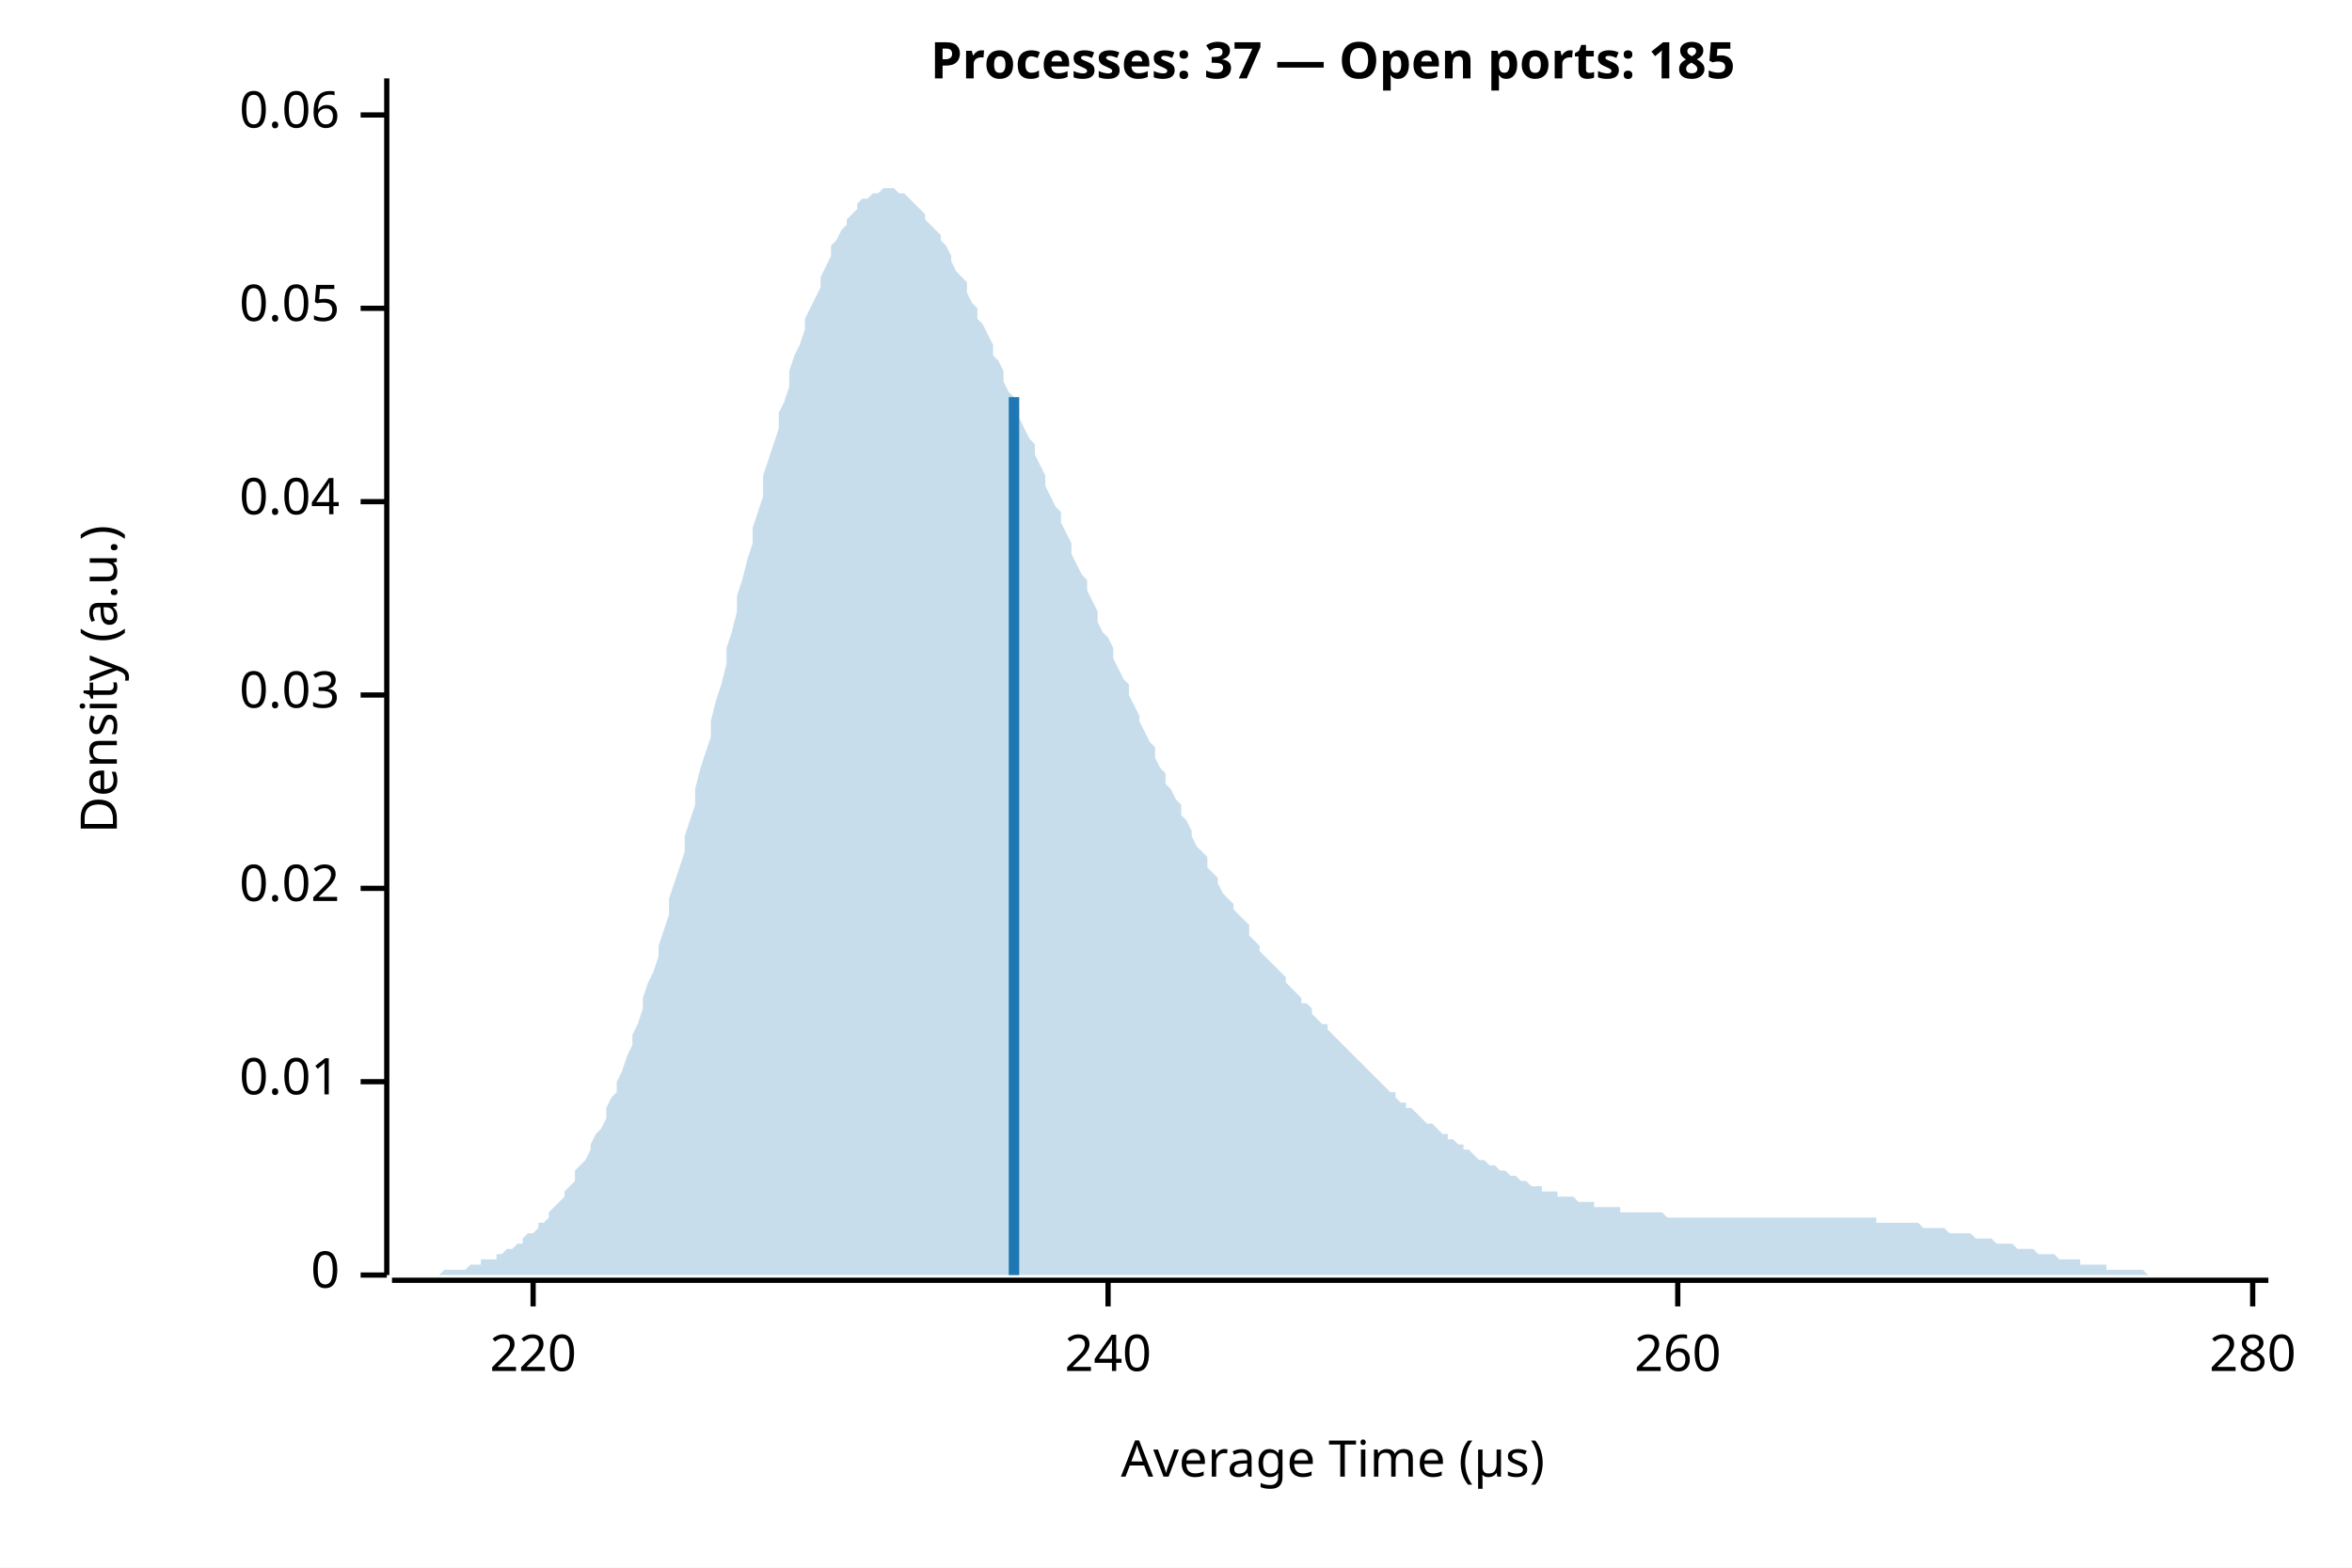
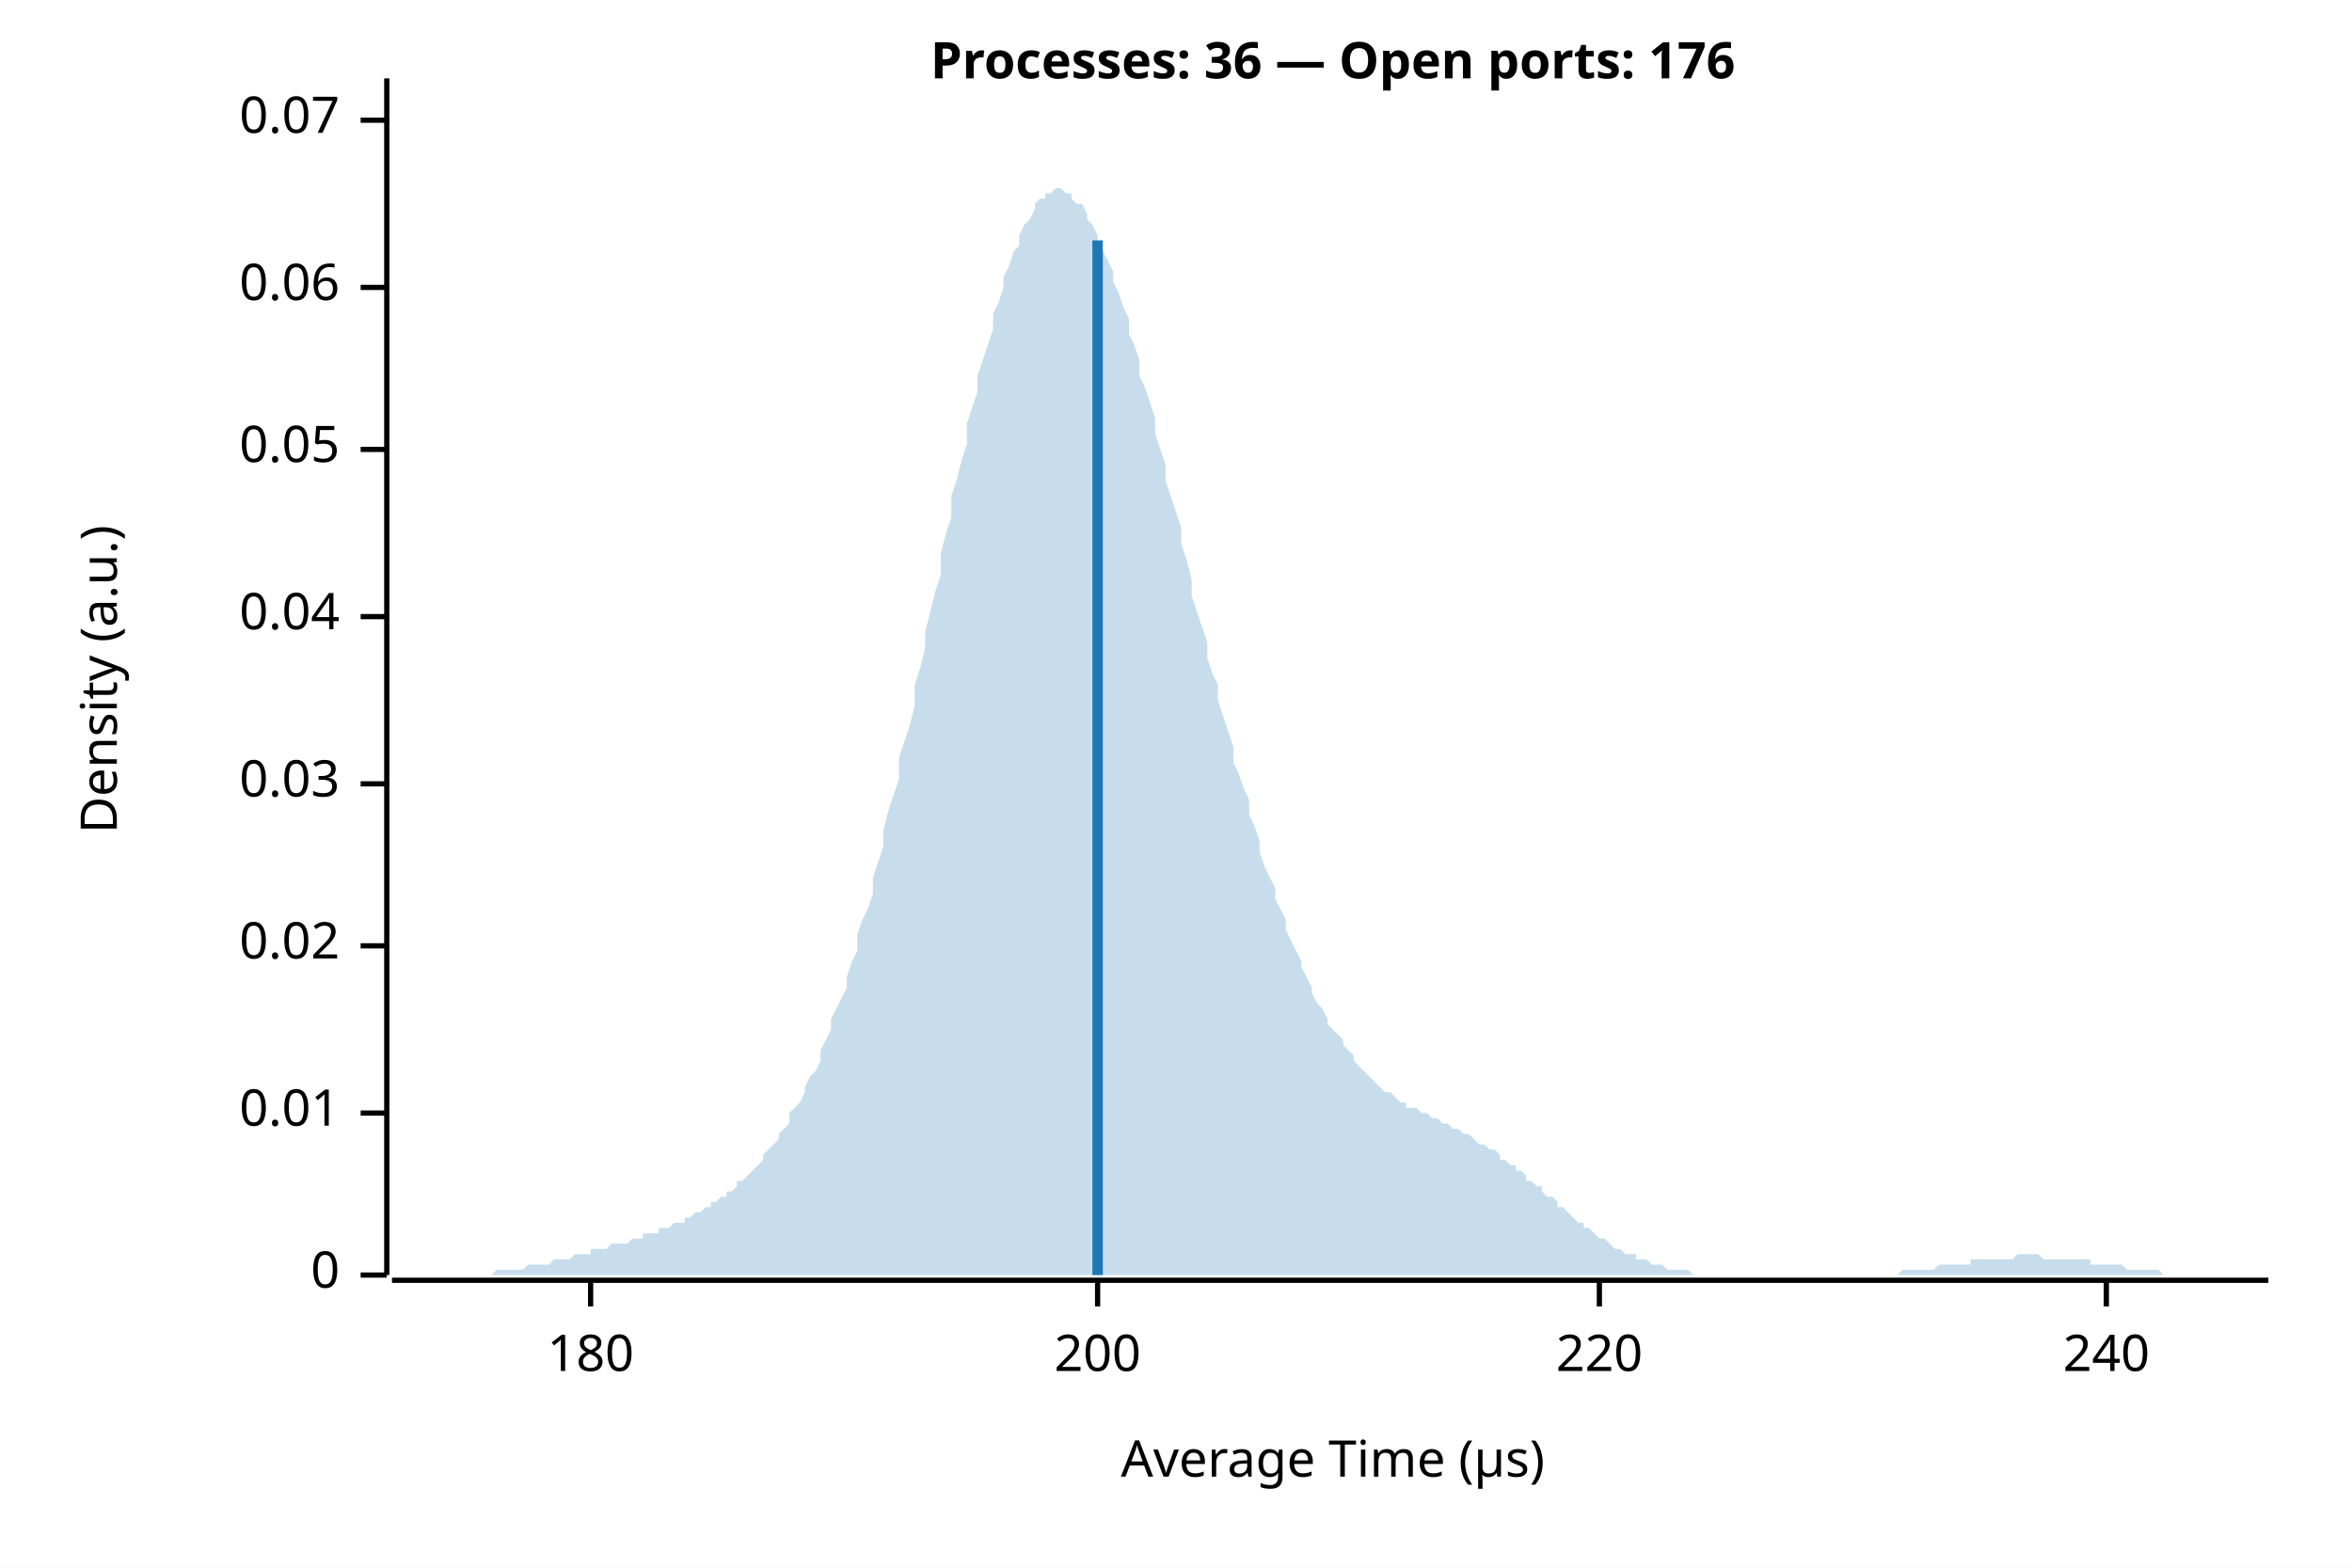
<svg xmlns="http://www.w3.org/2000/svg" width="450" height="300" viewBox="0 0 450 300">
  <rect width="100%" height="100%" fill="white" />
-   <text x="255" y="15" font-weight="bold" text-anchor="middle" font-family="sans-serif" font-size="9.677" opacity="1" fill="#000000">Processes: 37 — Open ports: 185</text>
+   <text x="255" y="15" font-weight="bold" text-anchor="middle" font-family="sans-serif" font-size="9.677" opacity="1" fill="#000000">Processes: 36 — Open ports: 176</text>
  <text x="15" y="130" dy="0.76em" text-anchor="middle" font-family="sans-serif" font-size="9.677" opacity="1" fill="#000000" transform="rotate(270, 15, 130)">
Density (a.u.)
</text>
  <text x="255" y="285" dy="-0.5ex" text-anchor="middle" font-family="sans-serif" font-size="9.677" opacity="1" fill="#000000">
Average Time (µs)
</text>
  <polyline fill="none" opacity="1" stroke="#000000" stroke-width="1" points="74,15 74,244 " />
  <text x="65" y="244" dy="0.5ex" text-anchor="end" font-family="sans-serif" font-size="9.677" opacity="1" fill="#000000">
0
</text>
  <polyline fill="none" opacity="1" stroke="#000000" stroke-width="1" points="69,244 74,244 " />
-   <text x="65" y="207" dy="0.5ex" text-anchor="end" font-family="sans-serif" font-size="9.677" opacity="1" fill="#000000">
+   <text x="65" y="213" dy="0.5ex" text-anchor="end" font-family="sans-serif" font-size="9.677" opacity="1" fill="#000000">
0.01
</text>
-   <polyline fill="none" opacity="1" stroke="#000000" stroke-width="1" points="69,207 74,207 " />
-   <text x="65" y="170" dy="0.5ex" text-anchor="end" font-family="sans-serif" font-size="9.677" opacity="1" fill="#000000">
+   <polyline fill="none" opacity="1" stroke="#000000" stroke-width="1" points="69,213 74,213 " />
+   <text x="65" y="181" dy="0.5ex" text-anchor="end" font-family="sans-serif" font-size="9.677" opacity="1" fill="#000000">
0.02
</text>
-   <polyline fill="none" opacity="1" stroke="#000000" stroke-width="1" points="69,170 74,170 " />
-   <text x="65" y="133" dy="0.5ex" text-anchor="end" font-family="sans-serif" font-size="9.677" opacity="1" fill="#000000">
+   <polyline fill="none" opacity="1" stroke="#000000" stroke-width="1" points="69,181 74,181 " />
+   <text x="65" y="150" dy="0.5ex" text-anchor="end" font-family="sans-serif" font-size="9.677" opacity="1" fill="#000000">
0.03
</text>
-   <polyline fill="none" opacity="1" stroke="#000000" stroke-width="1" points="69,133 74,133 " />
-   <text x="65" y="96" dy="0.5ex" text-anchor="end" font-family="sans-serif" font-size="9.677" opacity="1" fill="#000000">
+   <polyline fill="none" opacity="1" stroke="#000000" stroke-width="1" points="69,150 74,150 " />
+   <text x="65" y="118" dy="0.5ex" text-anchor="end" font-family="sans-serif" font-size="9.677" opacity="1" fill="#000000">
0.04
</text>
-   <polyline fill="none" opacity="1" stroke="#000000" stroke-width="1" points="69,96 74,96 " />
-   <text x="65" y="59" dy="0.5ex" text-anchor="end" font-family="sans-serif" font-size="9.677" opacity="1" fill="#000000">
+   <polyline fill="none" opacity="1" stroke="#000000" stroke-width="1" points="69,118 74,118 " />
+   <text x="65" y="86" dy="0.5ex" text-anchor="end" font-family="sans-serif" font-size="9.677" opacity="1" fill="#000000">
0.05
</text>
-   <polyline fill="none" opacity="1" stroke="#000000" stroke-width="1" points="69,59 74,59 " />
-   <text x="65" y="22" dy="0.5ex" text-anchor="end" font-family="sans-serif" font-size="9.677" opacity="1" fill="#000000">
+   <polyline fill="none" opacity="1" stroke="#000000" stroke-width="1" points="69,86 74,86 " />
+   <text x="65" y="55" dy="0.5ex" text-anchor="end" font-family="sans-serif" font-size="9.677" opacity="1" fill="#000000">
0.06
</text>
-   <polyline fill="none" opacity="1" stroke="#000000" stroke-width="1" points="69,22 74,22 " />
+   <polyline fill="none" opacity="1" stroke="#000000" stroke-width="1" points="69,55 74,55 " />
+   <text x="65" y="23" dy="0.5ex" text-anchor="end" font-family="sans-serif" font-size="9.677" opacity="1" fill="#000000">
+ 0.07
+ </text>
+   <polyline fill="none" opacity="1" stroke="#000000" stroke-width="1" points="69,23 74,23 " />
  <polyline fill="none" opacity="1" stroke="#000000" stroke-width="1" points="75,245 434,245 " />
-   <text x="102" y="255" dy="0.76em" text-anchor="middle" font-family="sans-serif" font-size="9.677" opacity="1" fill="#000000">
+   <text x="113" y="255" dy="0.76em" text-anchor="middle" font-family="sans-serif" font-size="9.677" opacity="1" fill="#000000">
+ 180
+ </text>
+   <polyline fill="none" opacity="1" stroke="#000000" stroke-width="1" points="113,245 113,250 " />
+   <text x="210" y="255" dy="0.76em" text-anchor="middle" font-family="sans-serif" font-size="9.677" opacity="1" fill="#000000">
+ 200
+ </text>
+   <polyline fill="none" opacity="1" stroke="#000000" stroke-width="1" points="210,245 210,250 " />
+   <text x="306" y="255" dy="0.76em" text-anchor="middle" font-family="sans-serif" font-size="9.677" opacity="1" fill="#000000">
220
</text>
-   <polyline fill="none" opacity="1" stroke="#000000" stroke-width="1" points="102,245 102,250 " />
-   <text x="212" y="255" dy="0.76em" text-anchor="middle" font-family="sans-serif" font-size="9.677" opacity="1" fill="#000000">
+   <polyline fill="none" opacity="1" stroke="#000000" stroke-width="1" points="306,245 306,250 " />
+   <text x="403" y="255" dy="0.76em" text-anchor="middle" font-family="sans-serif" font-size="9.677" opacity="1" fill="#000000">
240
</text>
-   <polyline fill="none" opacity="1" stroke="#000000" stroke-width="1" points="212,245 212,250 " />
-   <text x="321" y="255" dy="0.76em" text-anchor="middle" font-family="sans-serif" font-size="9.677" opacity="1" fill="#000000">
- 260
- </text>
-   <polyline fill="none" opacity="1" stroke="#000000" stroke-width="1" points="321,245 321,250 " />
-   <text x="431" y="255" dy="0.76em" text-anchor="middle" font-family="sans-serif" font-size="9.677" opacity="1" fill="#000000">
- 280
- </text>
-   <polyline fill="none" opacity="1" stroke="#000000" stroke-width="1" points="431,245 431,250 " />
-   <polygon opacity="0.25" fill="#1F78B4" points="75,244 75,244 76,244 77,244 77,244 78,244 79,244 80,244 80,244 81,244 82,244 82,244 83,244 84,244 85,243 85,243 86,243 87,243 87,243 88,243 89,243 90,242 90,242 91,242 92,242 92,241 93,241 94,241 95,241 95,240 96,240 97,239 98,239 98,239 99,238 100,238 100,237 101,236 102,236 103,235 103,234 104,234 105,233 105,232 106,231 107,230 108,229 108,228 109,227 110,226 110,224 111,223 112,222 113,220 113,219 114,217 115,216 116,214 116,212 117,210 118,209 118,207 119,205 120,202 121,200 121,198 122,196 123,193 123,191 124,188 125,186 126,183 126,181 127,178 128,175 128,172 129,169 130,166 131,163 131,160 132,157 133,154 133,151 134,147 135,144 136,141 136,138 137,134 138,131 139,127 139,124 140,121 141,117 141,114 142,111 143,107 144,104 144,101 145,98 146,95 146,91 147,88 148,85 149,82 149,79 150,77 151,74 151,71 152,68 153,66 154,63 154,61 155,59 156,57 157,55 157,53 158,51 159,49 159,47 160,46 161,44 162,43 162,42 163,41 164,40 164,39 165,38 166,38 167,37 167,37 168,37 169,36 169,36 170,36 171,36 172,37 172,37 173,37 174,38 175,39 175,39 176,40 177,41 177,42 178,43 179,44 180,45 180,46 181,47 182,49 182,50 183,52 184,53 185,54 185,56 186,58 187,59 187,61 188,62 189,64 190,66 190,68 191,69 192,71 192,73 193,75 194,76 195,78 195,80 196,82 197,84 198,85 198,87 199,89 200,91 200,93 201,95 202,97 203,98 203,100 204,102 205,104 205,106 206,108 207,110 208,111 208,113 209,115 210,117 210,119 211,121 212,122 213,124 213,126 214,128 215,130 216,131 216,133 217,135 218,137 218,138 219,140 220,142 221,143 221,145 222,147 223,148 223,150 224,151 225,153 226,154 226,156 227,157 228,159 228,160 229,162 230,163 231,164 231,166 232,167 233,168 233,169 234,171 235,172 236,173 236,174 237,175 238,176 239,177 239,179 240,180 241,181 241,182 242,183 243,184 244,185 244,185 245,186 246,187 246,188 247,189 248,190 249,191 249,192 250,192 251,193 251,194 252,195 253,196 254,196 254,197 255,198 256,199 257,200 257,200 258,201 259,202 259,202 260,203 261,204 262,205 262,205 263,206 264,207 264,207 265,208 266,209 267,209 267,210 268,211 269,211 269,212 270,212 271,213 272,214 272,214 273,215 274,215 275,216 275,216 276,217 277,217 277,218 278,218 279,219 280,219 280,220 281,220 282,221 282,221 283,222 284,222 285,223 285,223 286,223 287,224 287,224 288,224 289,225 290,225 290,225 291,226 292,226 292,226 293,227 294,227 295,227 295,228 296,228 297,228 298,228 298,229 299,229 300,229 300,229 301,229 302,230 303,230 303,230 304,230 305,230 305,231 306,231 307,231 308,231 308,231 309,231 310,231 310,232 311,232 312,232 313,232 313,232 314,232 315,232 316,232 316,232 317,232 318,232 318,232 319,233 320,233 321,233 321,233 322,233 323,233 323,233 324,233 325,233 326,233 326,233 327,233 328,233 328,233 329,233 330,233 331,233 331,233 332,233 333,233 333,233 334,233 335,233 336,233 336,233 337,233 338,233 339,233 339,233 340,233 341,233 341,233 342,233 343,233 344,233 344,233 345,233 346,233 346,233 347,233 348,233 349,233 349,233 350,233 351,233 351,233 352,233 353,233 354,233 354,233 355,233 356,233 357,233 357,233 358,233 359,233 359,234 360,234 361,234 362,234 362,234 363,234 364,234 364,234 365,234 366,234 367,234 367,234 368,235 369,235 369,235 370,235 371,235 372,235 372,235 373,236 374,236 375,236 375,236 376,236 377,236 377,236 378,237 379,237 380,237 380,237 381,237 382,238 382,238 383,238 384,238 385,238 385,238 386,239 387,239 387,239 388,239 389,239 390,240 390,240 391,240 392,240 392,240 393,240 394,241 395,241 395,241 396,241 397,241 398,241 398,242 399,242 400,242 400,242 401,242 402,242 403,242 403,243 404,243 405,243 405,243 406,243 407,243 408,243 408,243 409,243 410,243 410,243 411,244 412,244 413,244 413,244 414,244 415,244 416,244 416,244 417,244 418,244 418,244 419,244 420,244 421,244 421,244 422,244 423,244 423,244 424,244 425,244 426,244 426,244 427,244 428,244 428,244 429,244 430,244 431,244 431,244 432,244 433,244 434,244 434,244 75,244 " />
-   <polyline fill="none" opacity="1" stroke="#1F78B4" stroke-width="2" points="194,244 194,76 " />
+   <polyline fill="none" opacity="1" stroke="#000000" stroke-width="1" points="403,245 403,250 " />
+   <polygon opacity="0.25" fill="#1F78B4" points="75,244 75,244 76,244 77,244 77,244 78,244 79,244 80,244 80,244 81,244 82,244 82,244 83,244 84,244 85,244 85,244 86,244 87,244 87,244 88,244 89,244 90,244 90,244 91,244 92,244 92,244 93,244 94,244 95,243 95,243 96,243 97,243 98,243 98,243 99,243 100,243 100,243 101,242 102,242 103,242 103,242 104,242 105,242 105,242 106,241 107,241 108,241 108,241 109,241 110,240 110,240 111,240 112,240 113,240 113,239 114,239 115,239 116,239 116,239 117,238 118,238 118,238 119,238 120,238 121,237 121,237 122,237 123,237 123,236 124,236 125,236 126,236 126,235 127,235 128,235 128,235 129,234 130,234 131,234 131,233 132,233 133,232 133,232 134,232 135,231 136,231 136,230 137,230 138,229 139,229 139,228 140,228 141,227 141,226 142,226 143,225 144,224 144,224 145,223 146,222 146,221 147,220 148,219 149,218 149,217 150,216 151,215 151,213 152,212 153,211 154,209 154,208 155,206 156,205 157,203 157,201 158,199 159,197 159,195 160,193 161,191 162,189 162,187 163,184 164,182 164,179 165,176 166,174 167,171 167,168 168,165 169,162 169,159 170,155 171,152 172,149 172,145 173,142 174,139 175,135 175,131 176,128 177,124 177,121 178,117 179,113 180,110 180,106 181,102 182,99 182,95 183,92 184,88 185,85 185,81 186,78 187,75 187,72 188,69 189,66 190,63 190,60 191,58 192,55 192,53 193,51 194,48 195,47 195,45 196,43 197,42 198,40 198,39 199,38 200,38 200,37 201,37 202,36 203,36 203,36 204,37 205,37 205,38 206,39 207,39 208,41 208,42 209,43 210,45 210,46 211,48 212,50 213,52 213,54 214,56 215,59 216,61 216,64 217,66 218,69 218,72 219,74 220,77 221,80 221,83 222,86 223,89 223,92 224,95 225,98 226,101 226,104 227,107 228,111 228,114 229,117 230,120 231,123 231,126 232,129 233,131 233,134 234,137 235,140 236,143 236,146 237,148 238,151 239,153 239,156 240,158 241,161 241,163 242,166 243,168 244,170 244,172 245,174 246,176 246,178 247,180 248,182 249,184 249,185 250,187 251,189 251,190 252,192 253,193 254,195 254,196 255,197 256,198 257,199 257,200 258,201 259,202 259,203 260,204 261,205 262,206 262,206 263,207 264,208 264,208 265,209 266,209 267,210 267,210 268,211 269,211 269,212 270,212 271,212 272,213 272,213 273,213 274,214 275,214 275,214 276,215 277,215 277,215 278,216 279,216 280,217 280,217 281,217 282,218 282,218 283,219 284,219 285,220 285,220 286,220 287,221 287,222 288,222 289,223 290,223 290,224 291,224 292,225 292,226 293,226 294,227 295,227 295,228 296,229 297,229 298,230 298,231 299,231 300,232 300,232 301,233 302,234 303,234 303,235 304,235 305,236 305,236 306,237 307,237 308,238 308,238 309,239 310,239 310,239 311,240 312,240 313,240 313,241 314,241 315,241 316,242 316,242 317,242 318,242 318,242 319,243 320,243 321,243 321,243 322,243 323,243 323,243 324,244 325,244 326,244 326,244 327,244 328,244 328,244 329,244 330,244 331,244 331,244 332,244 333,244 333,244 334,244 335,244 336,244 336,244 337,244 338,244 339,244 339,244 340,244 341,244 341,244 342,244 343,244 344,244 344,244 345,244 346,244 346,244 347,244 348,244 349,244 349,244 350,244 351,244 351,244 352,244 353,244 354,244 354,244 355,244 356,244 357,244 357,244 358,244 359,244 359,244 360,244 361,244 362,244 362,244 363,244 364,243 364,243 365,243 366,243 367,243 367,243 368,243 369,243 369,243 370,243 371,242 372,242 372,242 373,242 374,242 375,242 375,242 376,242 377,242 377,241 378,241 379,241 380,241 380,241 381,241 382,241 382,241 383,241 384,241 385,241 385,241 386,240 387,240 387,240 388,240 389,240 390,240 390,240 391,241 392,241 392,241 393,241 394,241 395,241 395,241 396,241 397,241 398,241 398,241 399,241 400,241 400,242 401,242 402,242 403,242 403,242 404,242 405,242 405,242 406,242 407,243 408,243 408,243 409,243 410,243 410,243 411,243 412,243 413,243 413,243 414,244 415,244 416,244 416,244 417,244 418,244 418,244 419,244 420,244 421,244 421,244 422,244 423,244 423,244 424,244 425,244 426,244 426,244 427,244 428,244 428,244 429,244 430,244 431,244 431,244 432,244 433,244 434,244 434,244 75,244 " />
+   <polyline fill="none" opacity="1" stroke="#1F78B4" stroke-width="2" points="210,244 210,46 " />
</svg>
